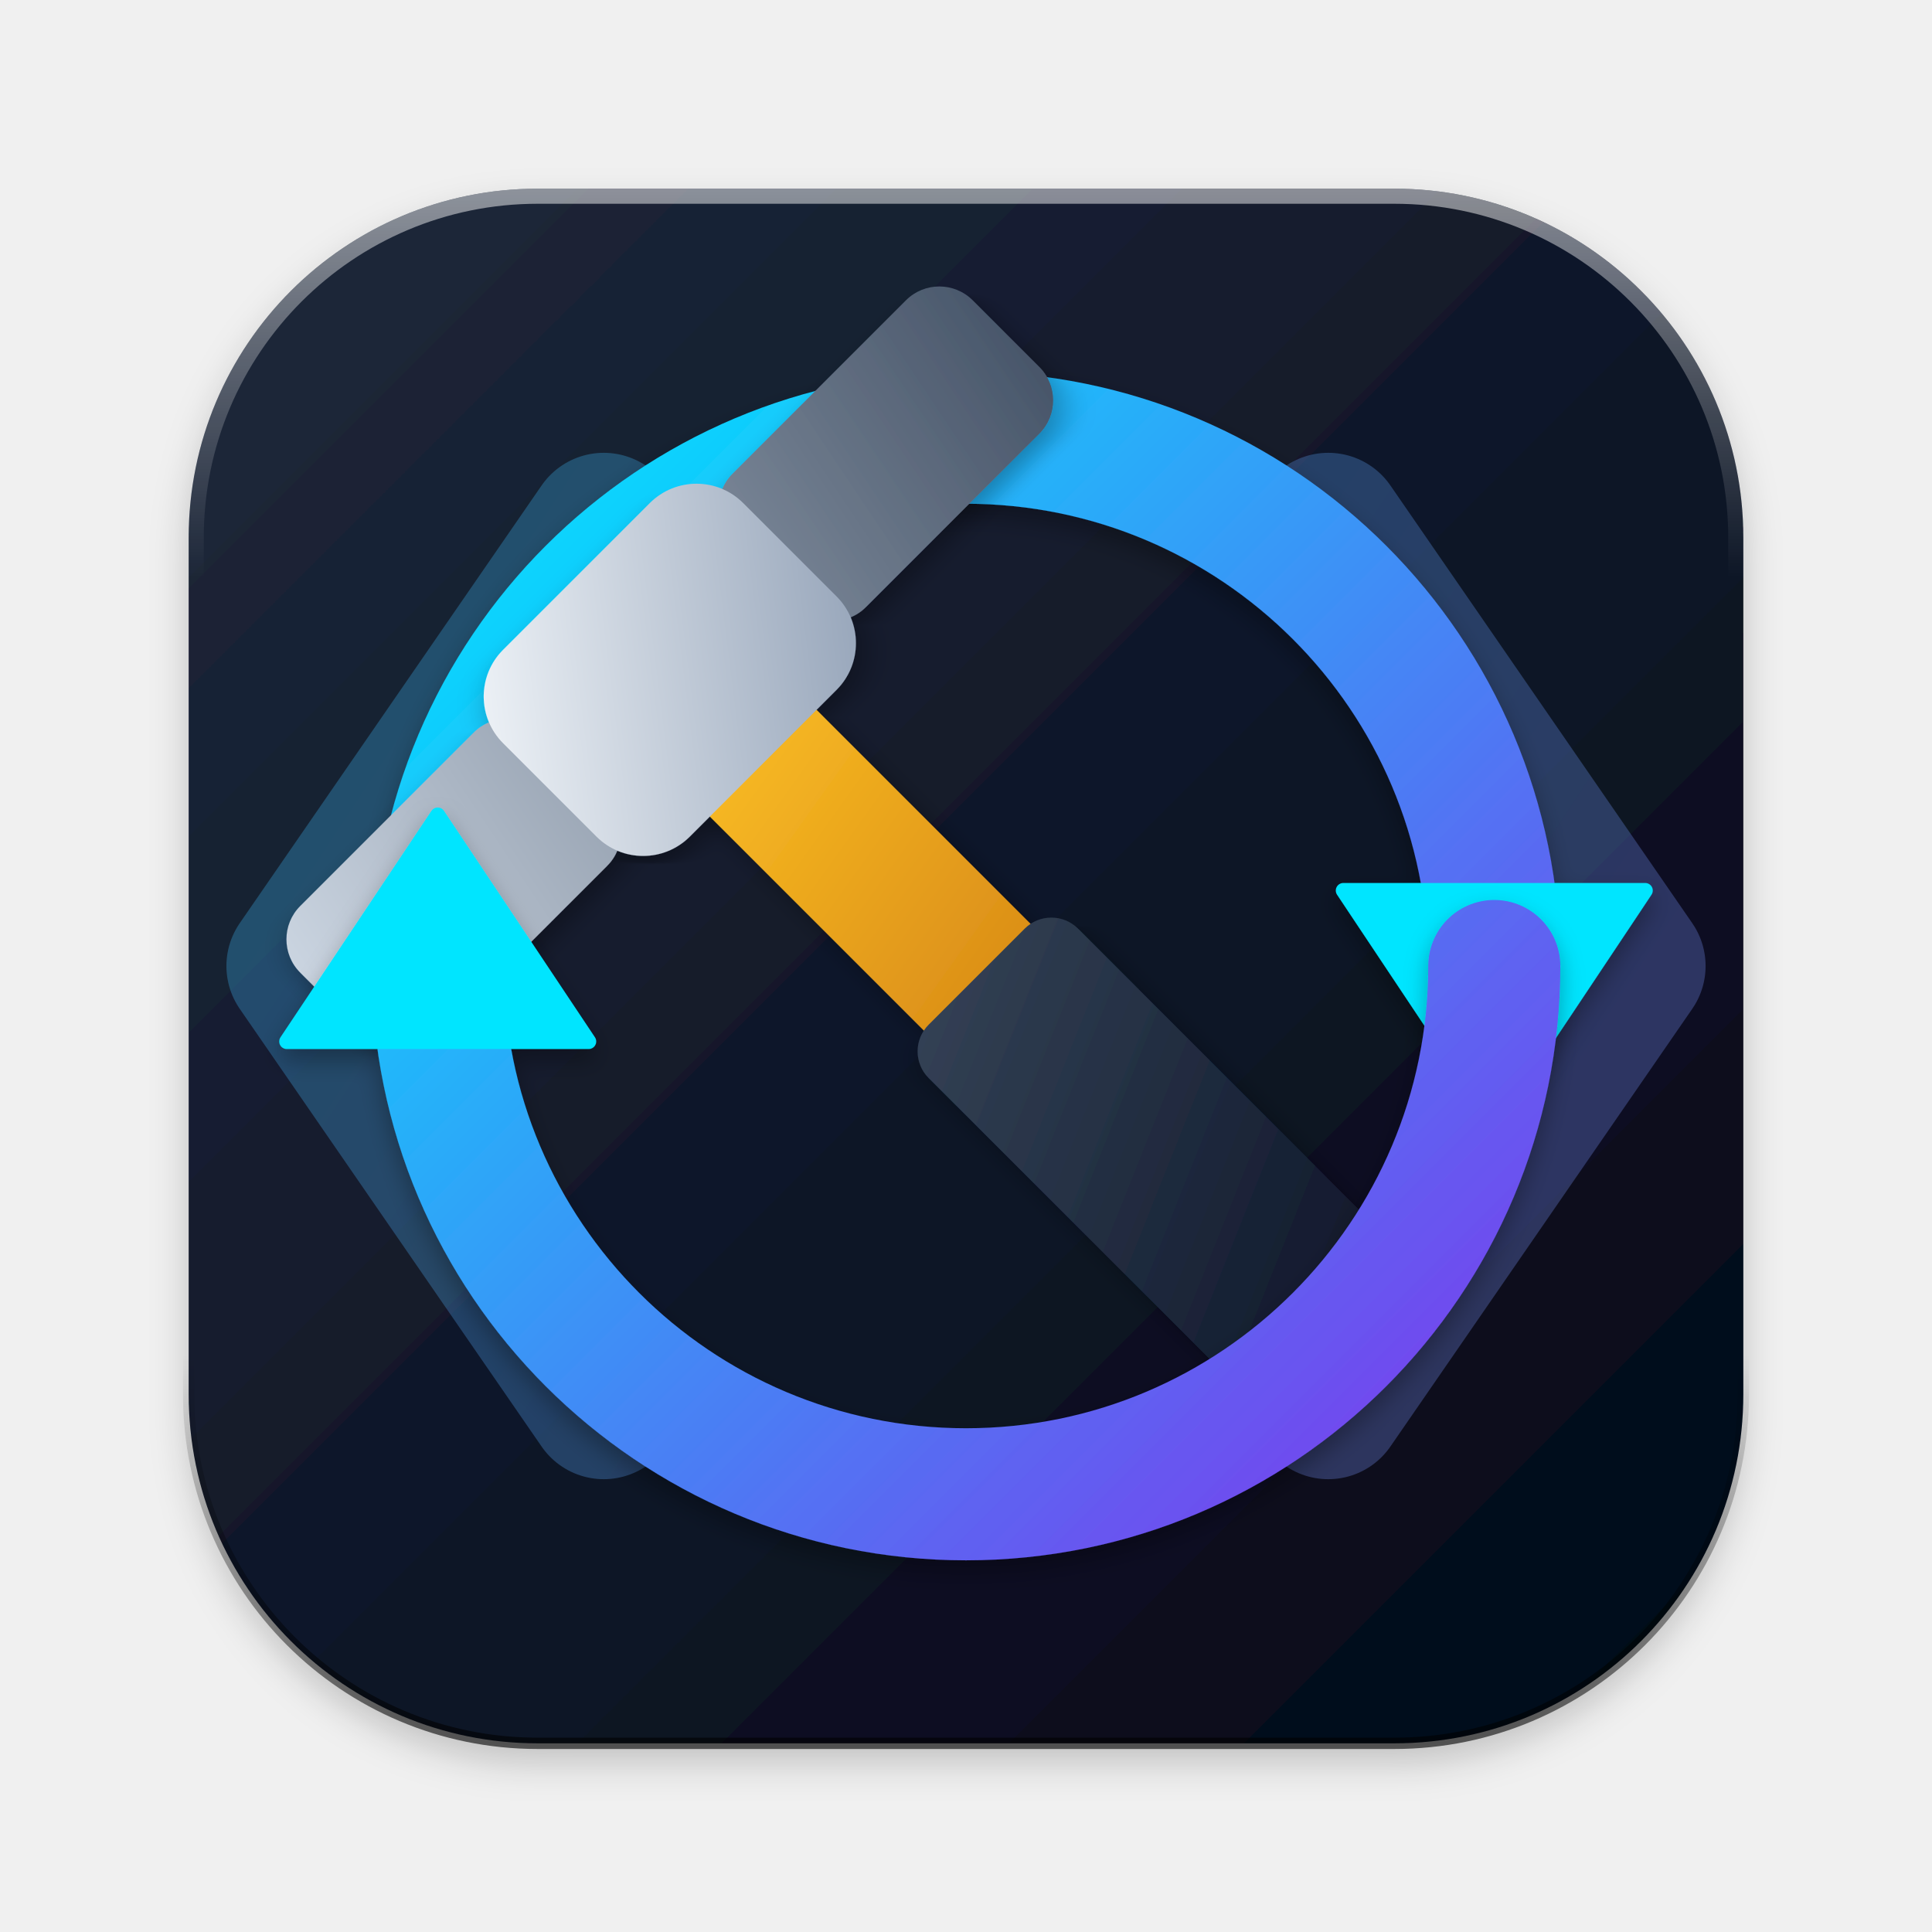
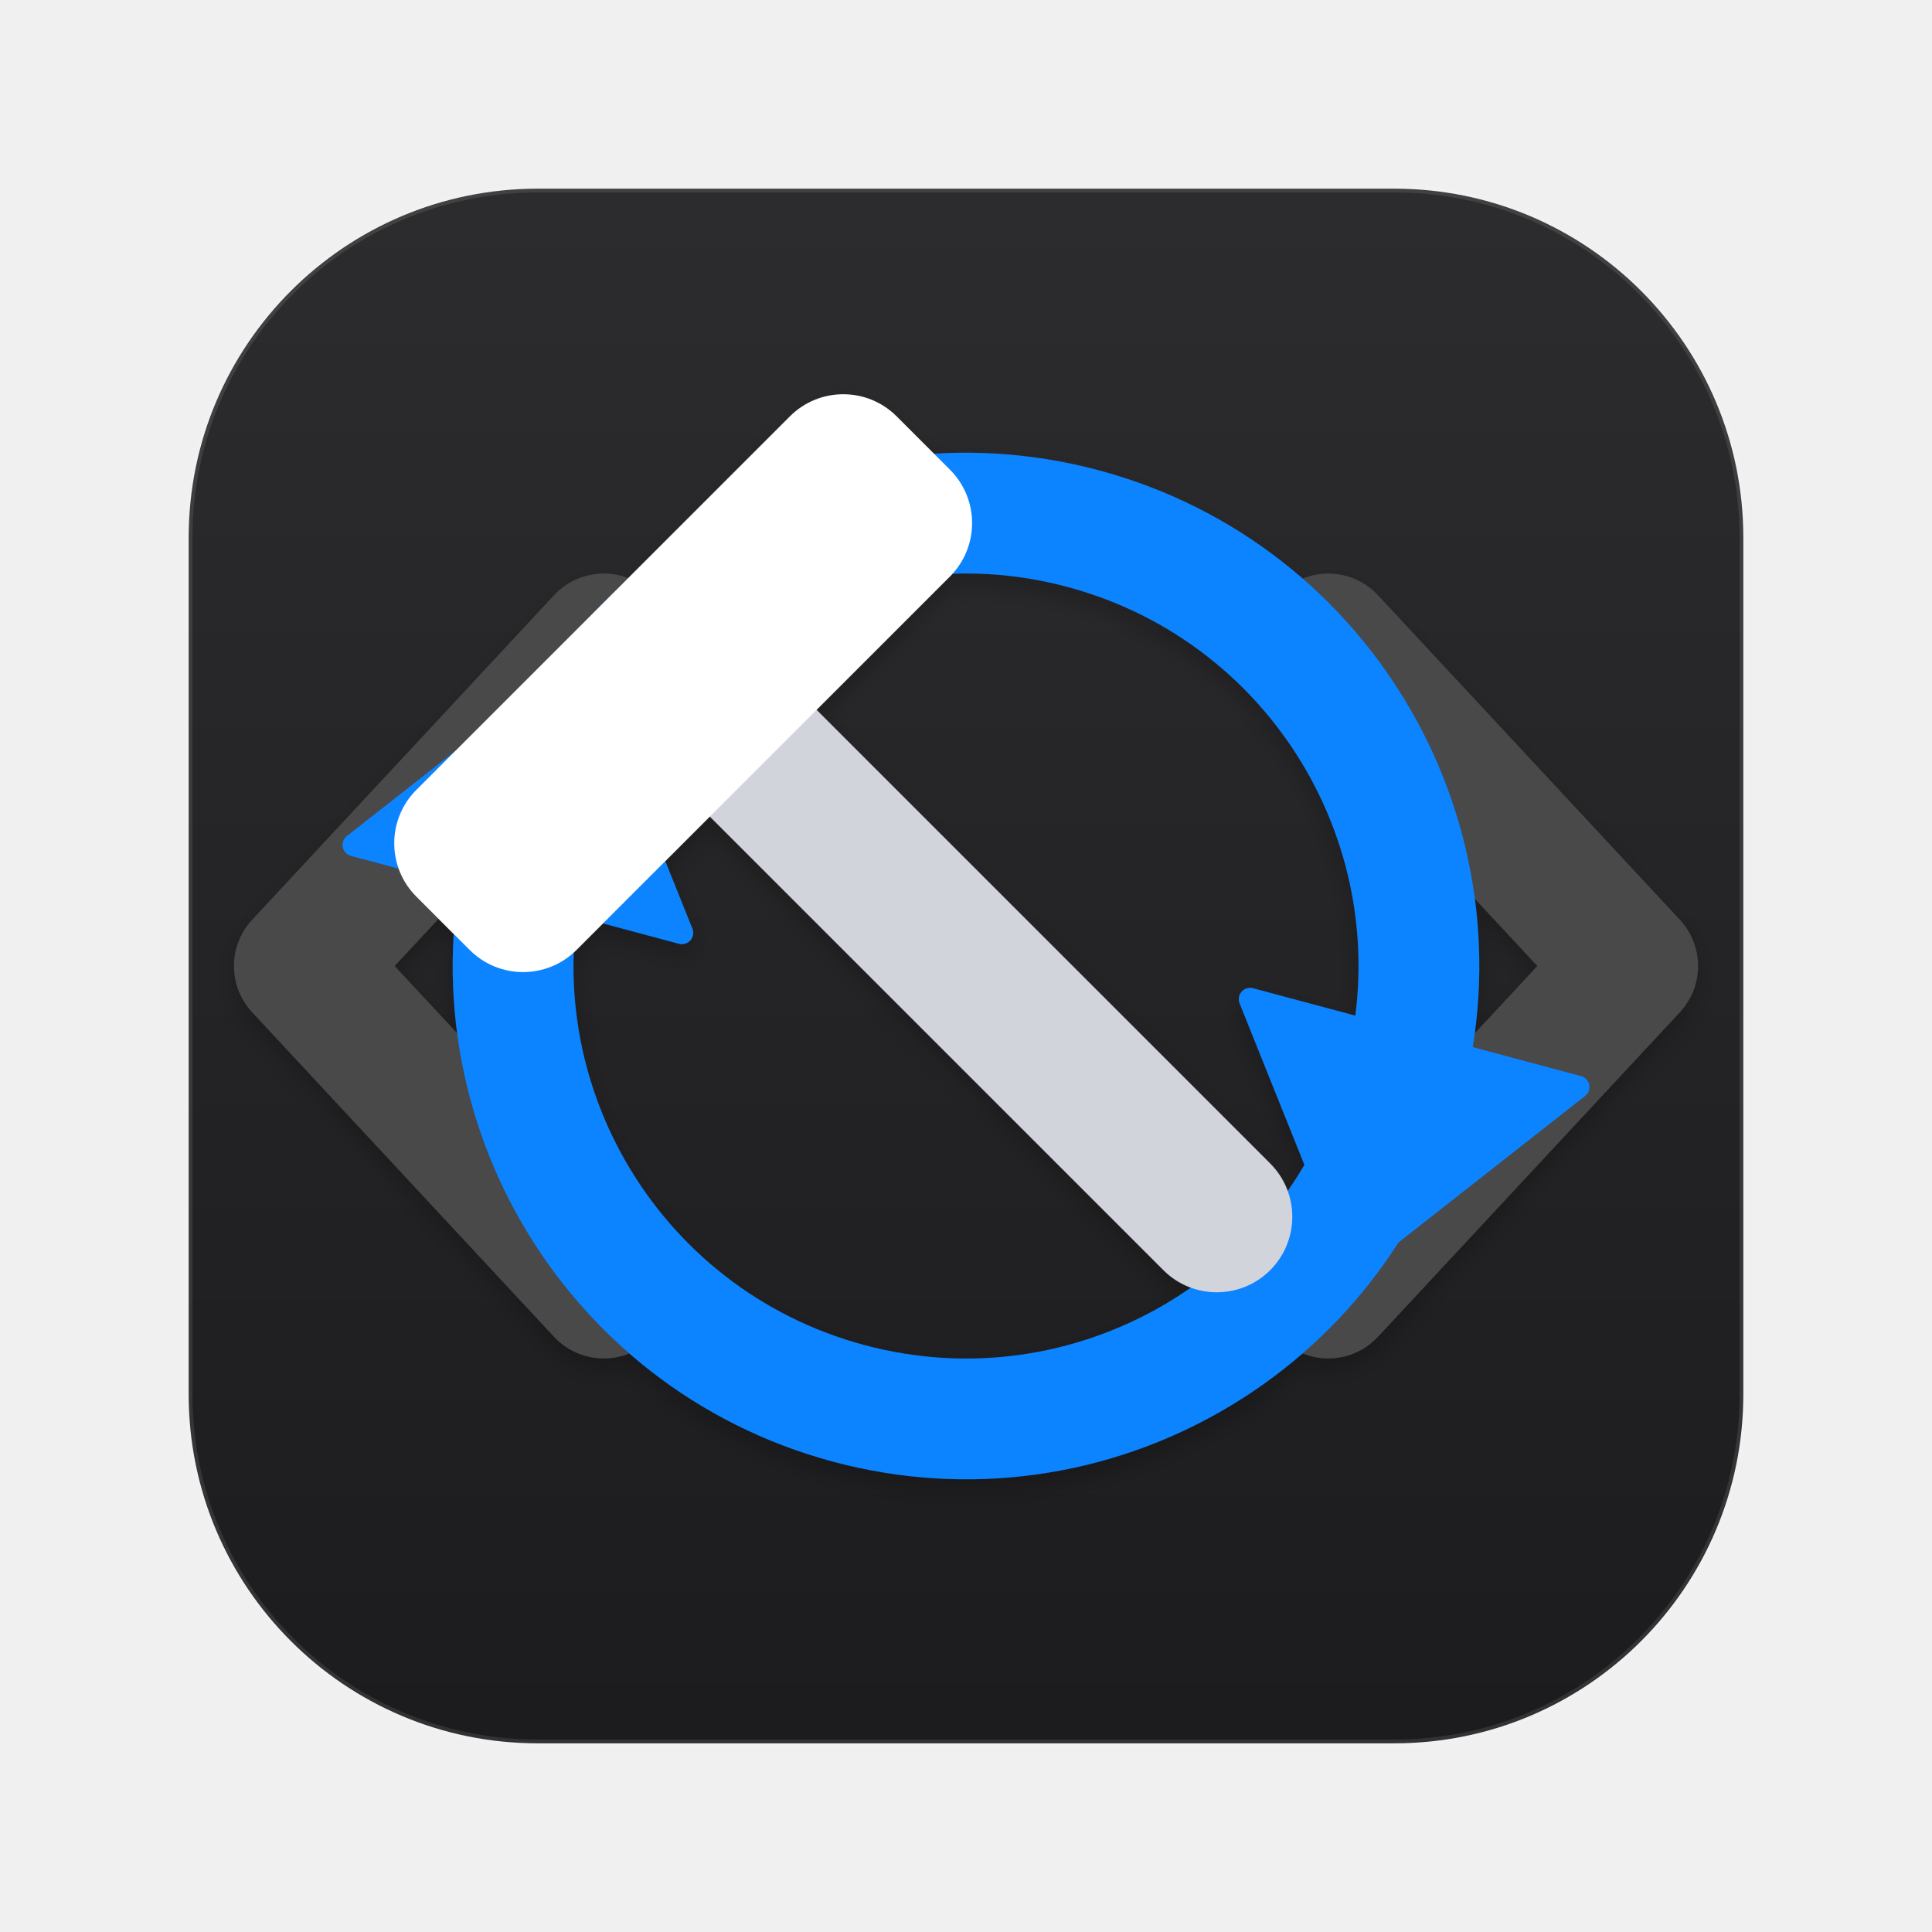
<svg xmlns="http://www.w3.org/2000/svg" viewBox="0 0 1024 1024" width="1024" height="1024">
  <defs>
-     <linearGradient id="bgGradient" x1="100" y1="100" x2="924" y2="924" gradientUnits="userSpaceOnUse">
-       <stop offset="0%" stop-color="#1E293B" />
-       <stop offset="100%" stop-color="#020617" />
+     <linearGradient id="bg" x1="0%" y1="0%" x2="0%" y2="100%">
+       <stop offset="0%" stop-color="#2C2C2E" />
+       <stop offset="100%" stop-color="#1C1C1E" />
    </linearGradient>
-     <linearGradient id="braceGradient" x1="160" y1="280" x2="864" y2="744" gradientUnits="userSpaceOnUse">
-       <stop offset="0%" stop-color="#38BDF8" />
-       <stop offset="100%" stop-color="#818CF8" />
-     </linearGradient>
-     <linearGradient id="syncGradient" x1="232" y1="232" x2="792" y2="792" gradientUnits="userSpaceOnUse">
-       <stop offset="0%" stop-color="#00E5FF" />
-       <stop offset="100%" stop-color="#7C3AED" />
-     </linearGradient>
-     <linearGradient id="hammerHandle" x1="472" y1="320" x2="552" y2="800" gradientUnits="userSpaceOnUse">
-       <stop offset="0%" stop-color="#FBBF24" />
-       <stop offset="100%" stop-color="#B45309" />
-     </linearGradient>
-     <linearGradient id="hammerGrip" x1="456" y1="520" x2="568" y2="780" gradientUnits="userSpaceOnUse">
-       <stop offset="0%" stop-color="#334155" />
-       <stop offset="100%" stop-color="#0F172A" />
-     </linearGradient>
-     <linearGradient id="hammerHead" x1="422" y1="220" x2="602" y2="360" gradientUnits="userSpaceOnUse">
-       <stop offset="0%" stop-color="#F1F5F9" />
-       <stop offset="100%" stop-color="#94A3B8" />
-     </linearGradient>
-     <linearGradient id="hammerEnd" x1="260" y1="240" x2="764" y2="340" gradientUnits="userSpaceOnUse">
-       <stop offset="0%" stop-color="#CBD5E1" />
-       <stop offset="100%" stop-color="#475569" />
-     </linearGradient>
-     <linearGradient id="topGlow" x1="100" y1="100" x2="100" y2="924" gradientUnits="userSpaceOnUse">
-       <stop offset="0%" stop-color="#FFFFFF" stop-opacity="0.5" />
-       <stop offset="25%" stop-color="#FFFFFF" stop-opacity="0.0" />
-     </linearGradient>
-     <linearGradient id="bottomShadow" x1="100" y1="100" x2="100" y2="924" gradientUnits="userSpaceOnUse">
-       <stop offset="75%" stop-color="#000000" stop-opacity="0.0" />
-       <stop offset="100%" stop-color="#000000" stop-opacity="0.6" />
-     </linearGradient>
-     <filter id="appShadow" x="-10%" y="-10%" width="120%" height="120%">
-       <feDropShadow dx="0" dy="24" stdDeviation="24" flood-color="#000000" flood-opacity="0.4" />
-       <feDropShadow dx="0" dy="10" stdDeviation="10" flood-color="#000000" flood-opacity="0.2" />
-     </filter>
-     <filter id="dropShadow" x="-30%" y="-30%" width="160%" height="160%">
-       <feDropShadow dx="0" dy="18" stdDeviation="16" flood-color="#000000" flood-opacity="0.5" />
-       <feDropShadow dx="0" dy="6" stdDeviation="6" flood-color="#000000" flood-opacity="0.3" />
+     <filter id="shadow" x="-20%" y="-20%" width="140%" height="140%">
+       <feDropShadow dx="0" dy="16" stdDeviation="16" flood-color="#000" flood-opacity="0.4" />
+       <feDropShadow dx="0" dy="6" stdDeviation="6" flood-color="#000" flood-opacity="0.2" />
    </filter>
  </defs>
-   <rect x="100" y="100" width="824" height="824" rx="185" fill="url(#bgGradient)" filter="url(#appShadow)" />
-   <g stroke="url(#braceGradient)" stroke-width="80" stroke-linecap="round" stroke-linejoin="round" fill="none" stroke-opacity="0.3">
-     <path d="M 320 280 L 160 512 L 320 744" />
-     <path d="M 704 280 L 864 512 L 704 744" />
-   </g>
-   <g filter="url(#dropShadow)">
-     <path d="M 232 512 A 280 280 0 0 1 792 512" fill="none" stroke="url(#syncGradient)" stroke-width="70" stroke-linecap="round" />
-     <g transform="translate(792, 512) rotate(90)">
-       <polygon points="-40,-80 80,0 -40,80" fill="url(#syncGradient)" stroke="url(#syncGradient)" stroke-width="8" stroke-linejoin="round" />
+   <rect x="100" y="100" width="824" height="824" rx="185" fill="url(#bg)" />
+   <rect x="100" y="100" width="824" height="824" rx="185" fill="none" stroke="#FFFFFF" stroke-opacity="0.1" stroke-width="4" />
+   <g filter="url(#shadow)">
+     <g stroke="#48484A" stroke-width="72" stroke-linecap="round" stroke-linejoin="round" fill="none">
+       <path d="M 320 340 L 160 512 L 320 684" />
+       <path d="M 704 340 L 864 512 L 704 684" />
+     </g>
+     <g transform="rotate(15 512 512)">
+       <path d="M 272 512 A 240 240 0 0 1 752 512" fill="none" stroke="#0A84FF" stroke-width="64" stroke-linecap="round" />
+       <path d="M 662 490 L 752 610 L 842 490 Z" fill="#0A84FF" stroke="#0A84FF" stroke-width="12" stroke-linejoin="round" />
+       <path d="M 752 512 A 240 240 0 0 1 272 512" fill="none" stroke="#0A84FF" stroke-width="64" stroke-linecap="round" />
+       <path d="M 182 534 L 272 414 L 362 534 Z" fill="#0A84FF" stroke="#0A84FF" stroke-width="12" stroke-linejoin="round" />
+     </g>
+     <g transform="rotate(-45 512 512)">
+       <rect x="472" y="320" width="80" height="420" rx="40" fill="#D1D5DB" />
+       <rect x="332" y="240" width="360" height="120" rx="40" fill="#FFFFFF" />
    </g>
  </g>
-   <g filter="url(#dropShadow)" transform="rotate(-45 512 512)">
-     <rect x="472" y="320" width="80" height="480" rx="35" fill="url(#hammerHandle)" />
-     <rect x="456" y="520" width="112" height="260" rx="20" fill="url(#hammerGrip)" />
-     <rect x="260" y="240" width="180" height="100" rx="25" fill="url(#hammerEnd)" />
-     <rect x="584" y="240" width="180" height="100" rx="25" fill="url(#hammerEnd)" />
-     <rect x="422" y="220" width="180" height="140" rx="35" fill="url(#hammerHead)" />
-   </g>
-   <g filter="url(#dropShadow)">
-     <path d="M 792 512 A 280 280 0 0 1 232 512" fill="none" stroke="url(#syncGradient)" stroke-width="70" stroke-linecap="round" />
-     <g transform="translate(232, 512) rotate(-90)">
-       <polygon points="-40,-80 80,0 -40,80" fill="url(#syncGradient)" stroke="url(#syncGradient)" stroke-width="8" stroke-linejoin="round" />
-     </g>
-   </g>
-   <rect x="104" y="104" width="816" height="816" rx="181" fill="none" stroke="url(#topGlow)" stroke-width="8" />
-   <rect x="100" y="100" width="824" height="824" rx="185" fill="none" stroke="url(#bottomShadow)" stroke-width="6" />
</svg>
